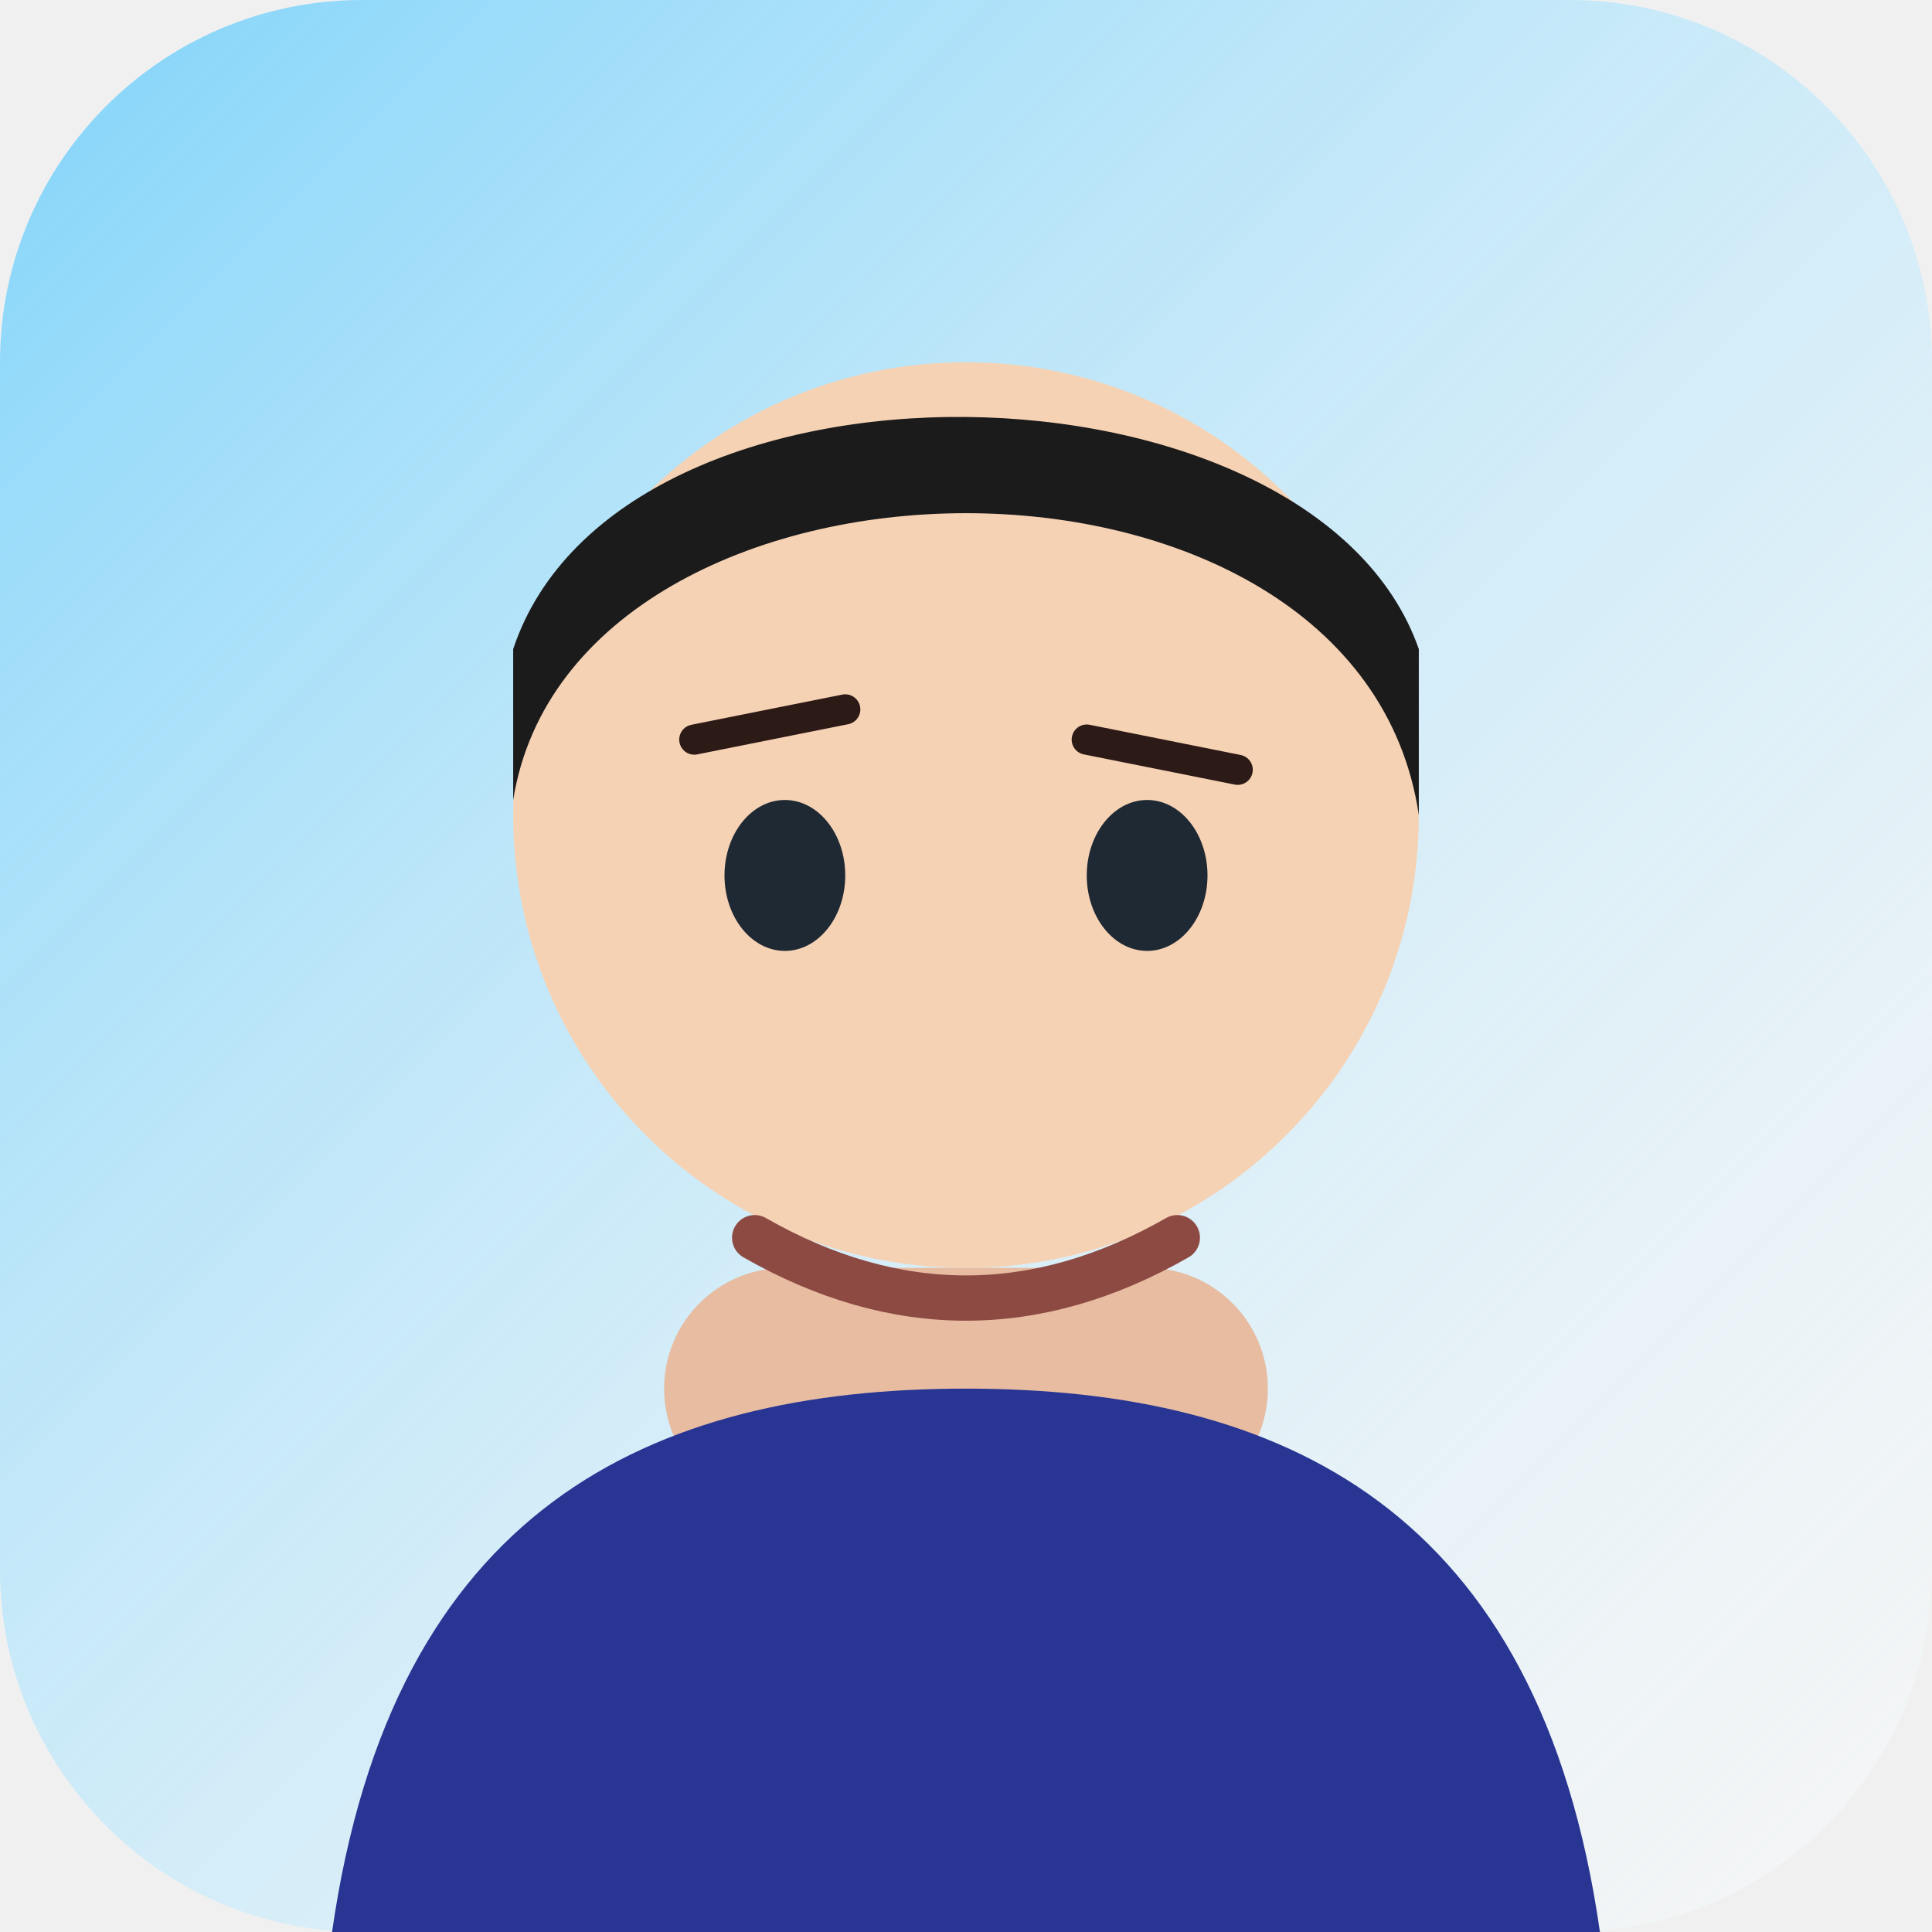
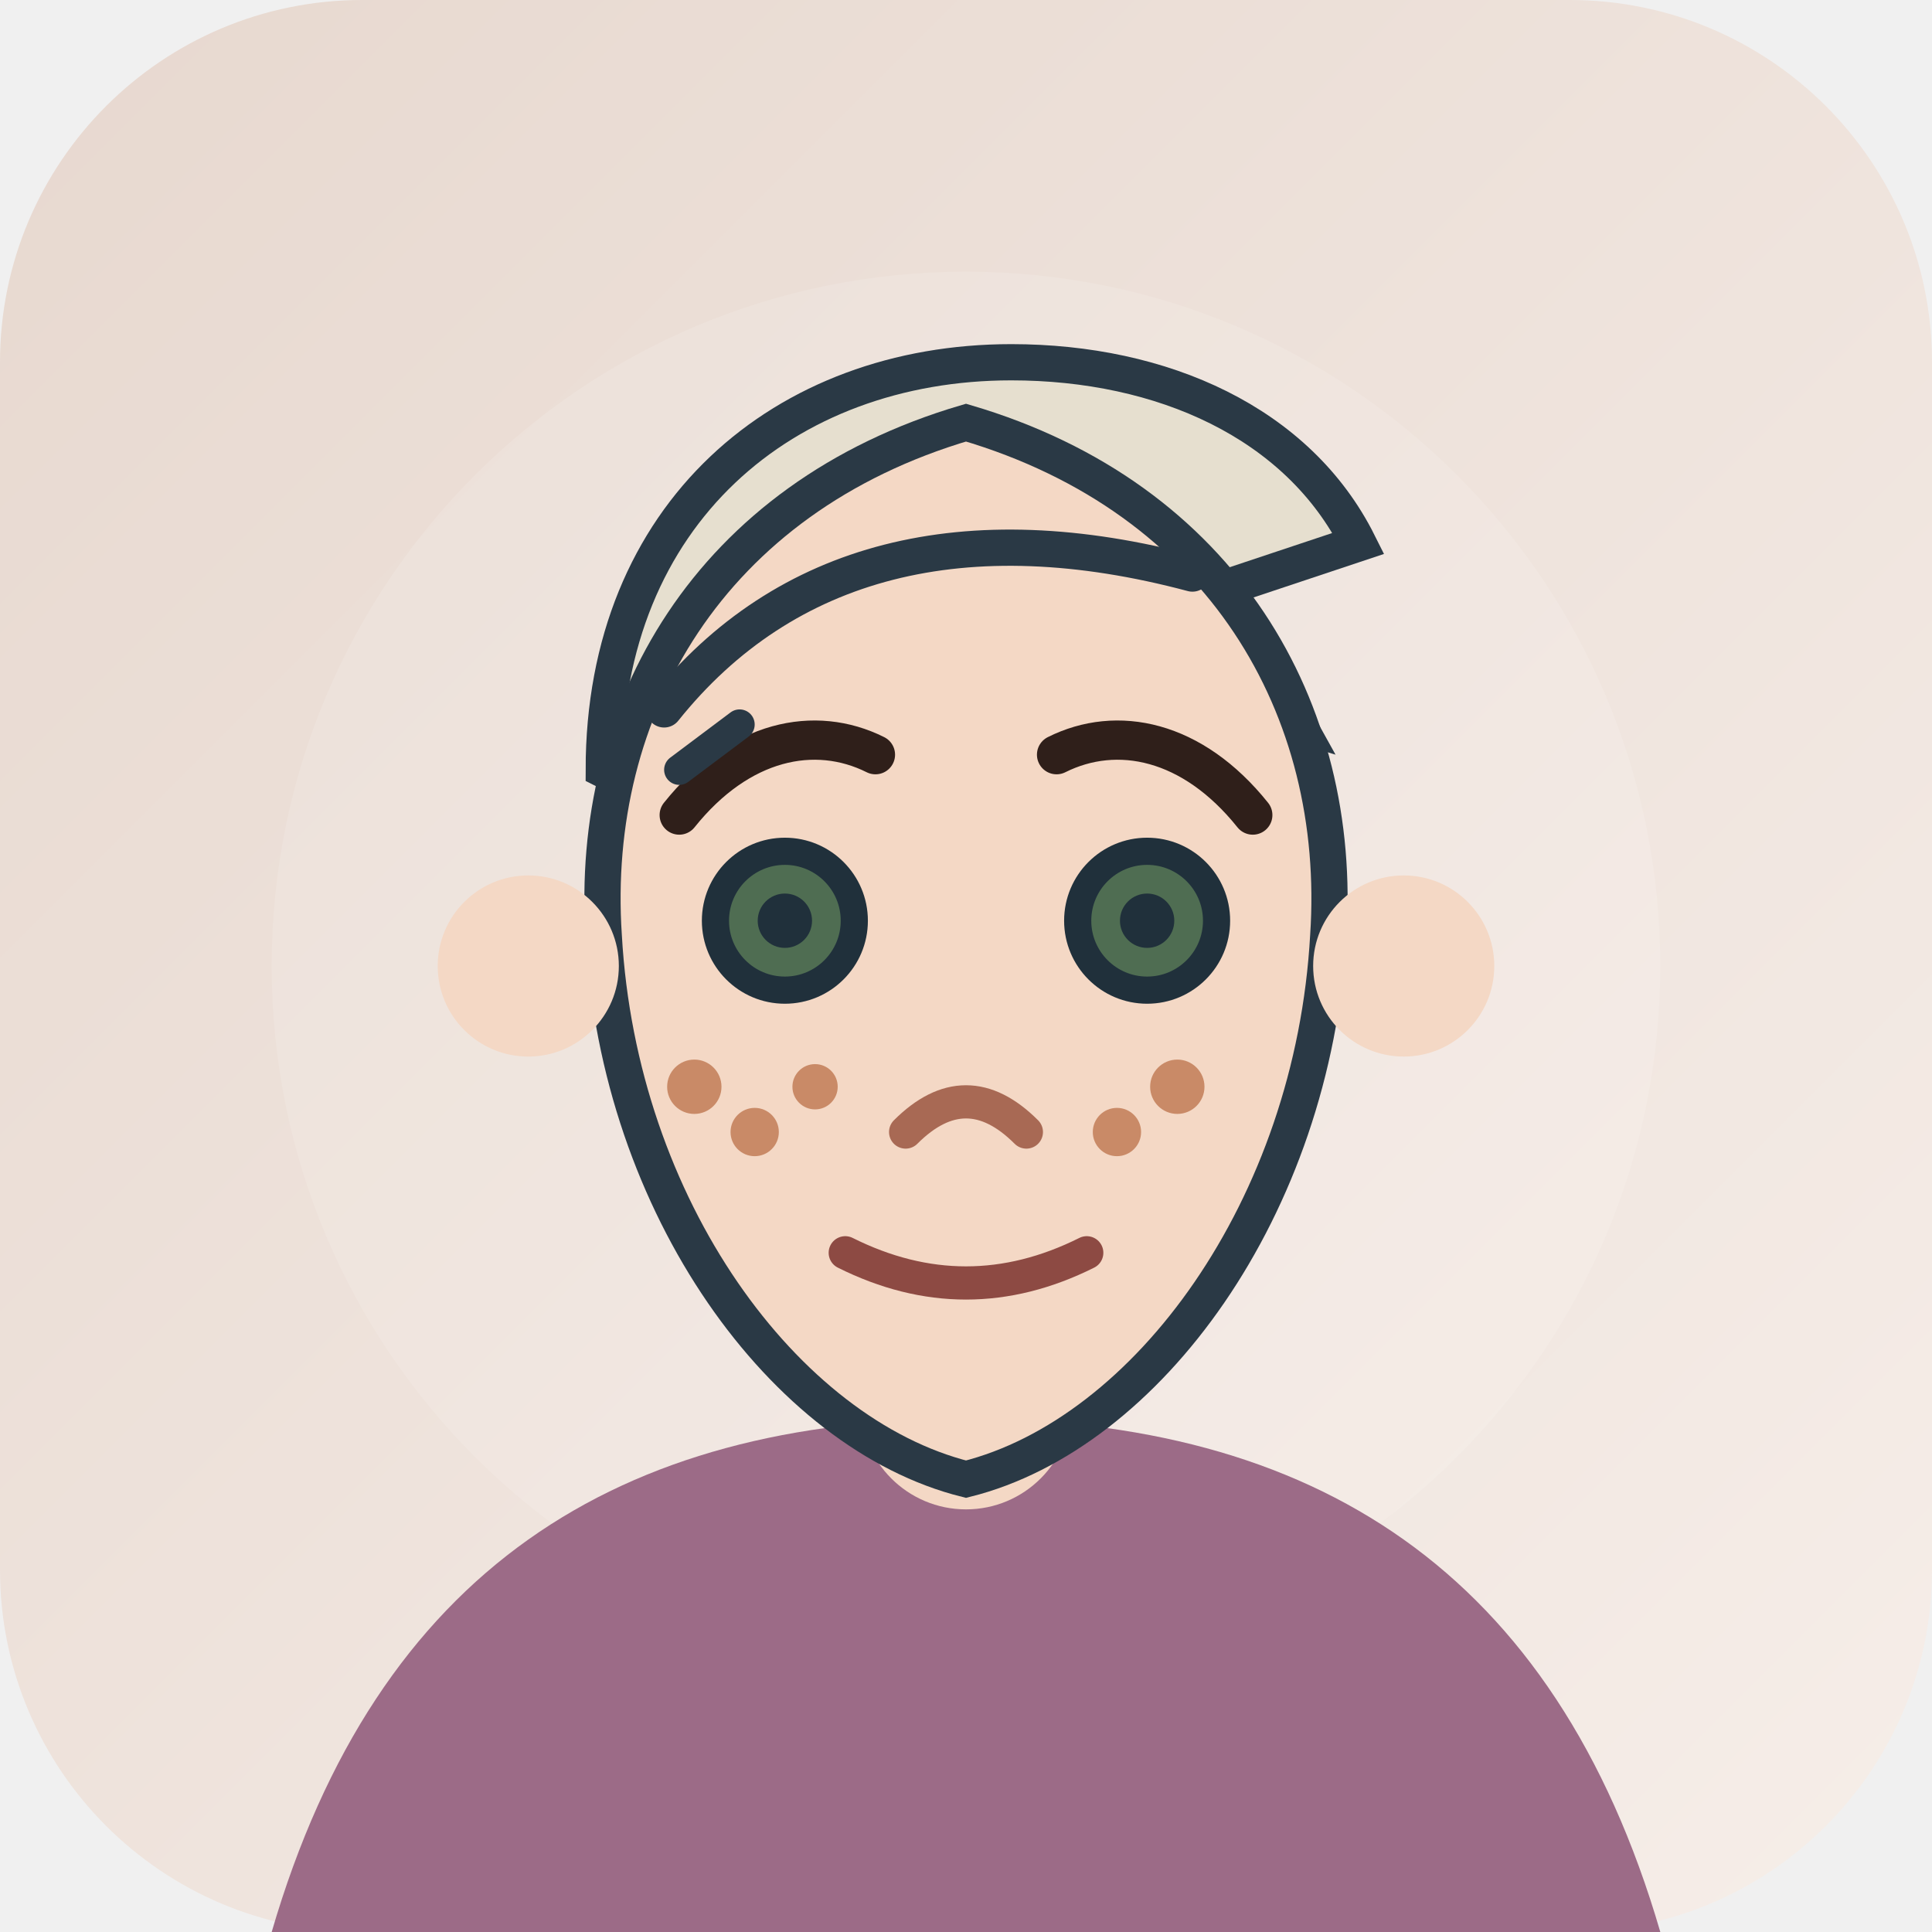
<svg xmlns="http://www.w3.org/2000/svg" width="128" height="128" viewBox="0 0 128 128" role="img" aria-labelledby="title-07 desc-07">
  <defs>
    <linearGradient id="bg-07" x1="0" y1="0" x2="1" y2="1">
-       <stop offset="0%" stop-color="#81D4FA" />
-       <stop offset="100%" stop-color="#FFFFFF" stop-opacity="0.35" />
+       <stop offset="0%" stop-color="#E7D8CF" />
+       <stop offset="100%" stop-color="#F6EEE9" />
    </linearGradient>
  </defs>
  <rect width="128" height="128" rx="24" fill="url(#bg-07)" />
-   <circle cx="64" cy="54" r="30" fill="#F6D2B5" />
-   <path d="M34 53 C38 28, 90 27, 94 54 L94 43 C87 23, 41 22, 34 43 Z" fill="#1B1B1B" />
-   <rect x="44" y="84" width="40" height="16" rx="8" fill="#E7BCA1" />
-   <path d="M22 128 C26 100, 43 92, 64 92 C85 92, 102 100, 106 128 Z" fill="#283593" />
-   <ellipse cx="52" cy="58" rx="4" ry="5" fill="#1F2933" />
-   <ellipse cx="76" cy="58" rx="4" ry="5" fill="#1F2933" />
-   <path d="M50 82 Q64 90 78 82" stroke="#8D4A43" stroke-width="3" fill="none" stroke-linecap="round" />
-   <path d="M46 49 L56 47" stroke="#2C1A16" stroke-width="2" stroke-linecap="round" />
-   <path d="M72 49 L82 51" stroke="#2C1A16" stroke-width="2" stroke-linecap="round" />
+   <circle cx="64" cy="64" r="46" fill="#FFFFFF" opacity="0.12" />
+   <path d="M18 128 C25 104 41 94 64 94 C87 94 103 104 110 128 Z" fill="#9C6B87" />
+   <rect x="57" y="84" width="14" height="16" rx="7" fill="#F4D8C5" />
+   <path d="M40 51 C40 34 52 24 67 24 C77 24 86 28 90 36 L81 39 L86 48 L76 45 L66 52 L50 56 Z" fill="#E6DFCF" stroke="#2A3945" stroke-width="2.4" />
+   <path d="M64 28 C47 33 39 47 40 62 C41 80 52 95 64 98 C76 95 87 80 88 62 C89 47 81 33 64 28 Z" fill="#F4D8C5" stroke="#2A3945" stroke-width="2.4" />
+   <circle cx="35" cy="64" r="6" fill="#F4D8C5" />
+   <circle cx="93" cy="64" r="6" fill="#F4D8C5" />
+   <path d="M44 47 C52 37 64 34 79 38" stroke="#2A3945" stroke-width="2.4" fill="none" stroke-linecap="round" />
+   <path d="M45 54 C49 49 54 48 58 50" stroke="#2F1F1A" stroke-width="2.6" fill="none" stroke-linecap="round" />
+   <path d="M70 50 C74 48 79 49 83 54" stroke="#2F1F1A" stroke-width="2.6" fill="none" stroke-linecap="round" />
+   <circle cx="52" cy="61" r="4.6" fill="#4F6D52" stroke="#20303B" stroke-width="1.8" />
+   <circle cx="76" cy="61" r="4.6" fill="#4F6D52" stroke="#20303B" stroke-width="1.8" />
+   <circle cx="52" cy="61" r="1.8" fill="#20303B" />
+   <circle cx="76" cy="61" r="1.8" fill="#20303B" />
+   <path d="M60 75 Q64 71 68 75" stroke="#A86954" stroke-width="2.2" fill="none" stroke-linecap="round" />
+   <path d="M56 83 Q64 87 72 83" stroke="#8D4A43" stroke-width="2.2" fill="none" stroke-linecap="round" />
+   <circle cx="46" cy="72" r="1.8" fill="#C98A67" />
+   <circle cx="50" cy="75" r="1.6" fill="#C98A67" />
+   <circle cx="54" cy="72" r="1.5" fill="#C98A67" />
+   <circle cx="78" cy="72" r="1.8" fill="#C98A67" />
+   <circle cx="74" cy="75" r="1.6" fill="#C98A67" />
+   <path d="M45 51 L49 48" stroke="#2A3945" stroke-width="2" stroke-linecap="round" />
</svg>
